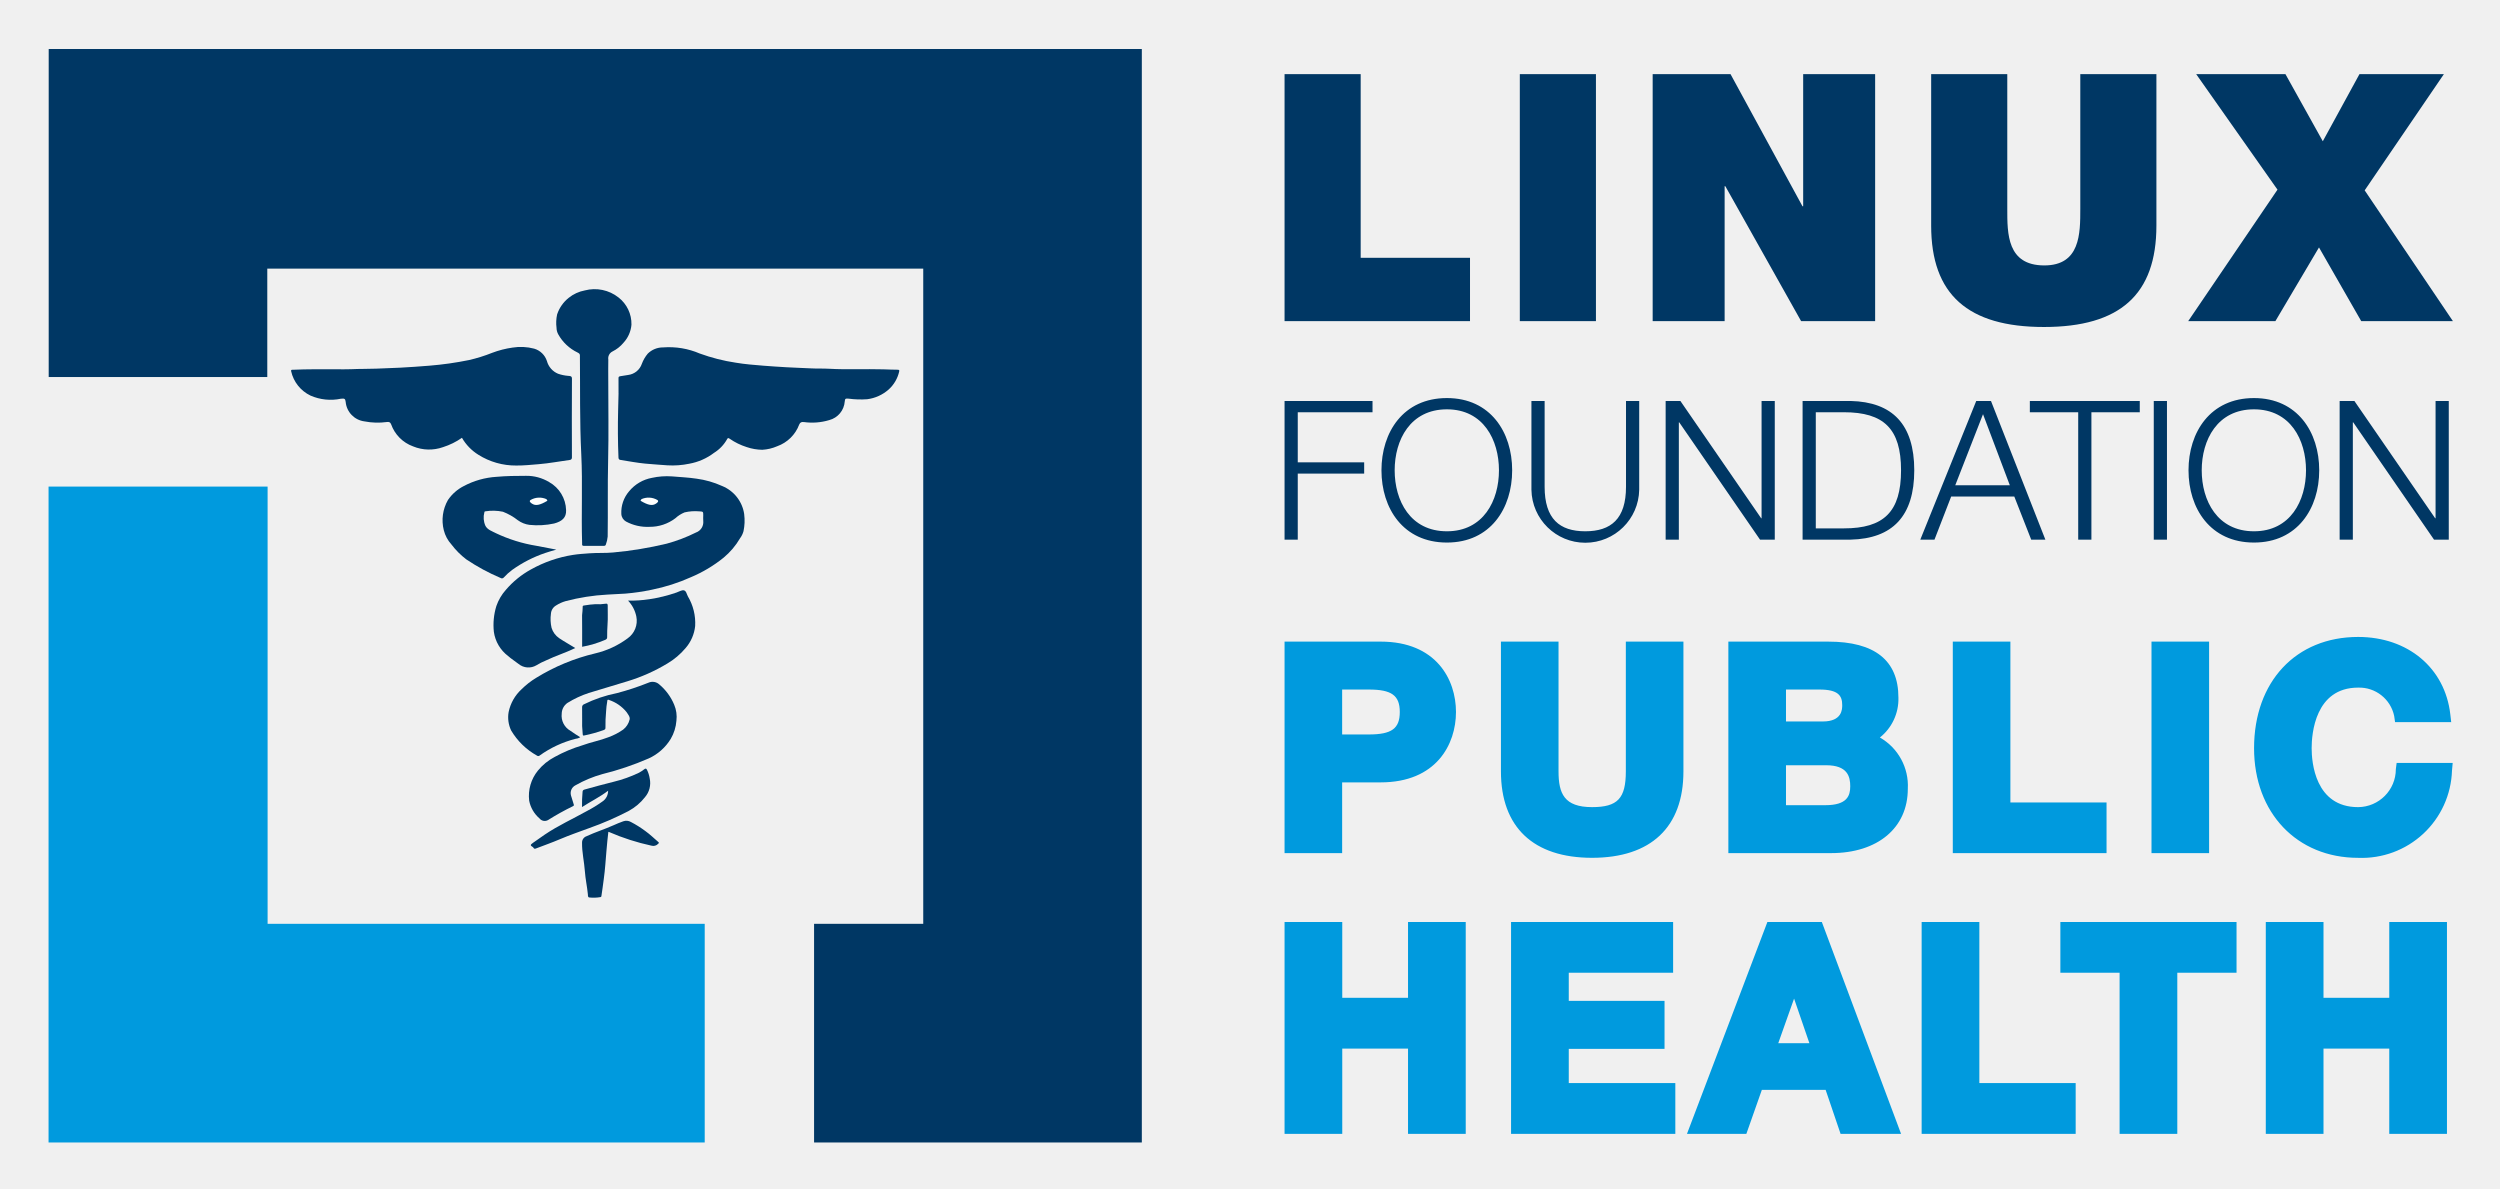
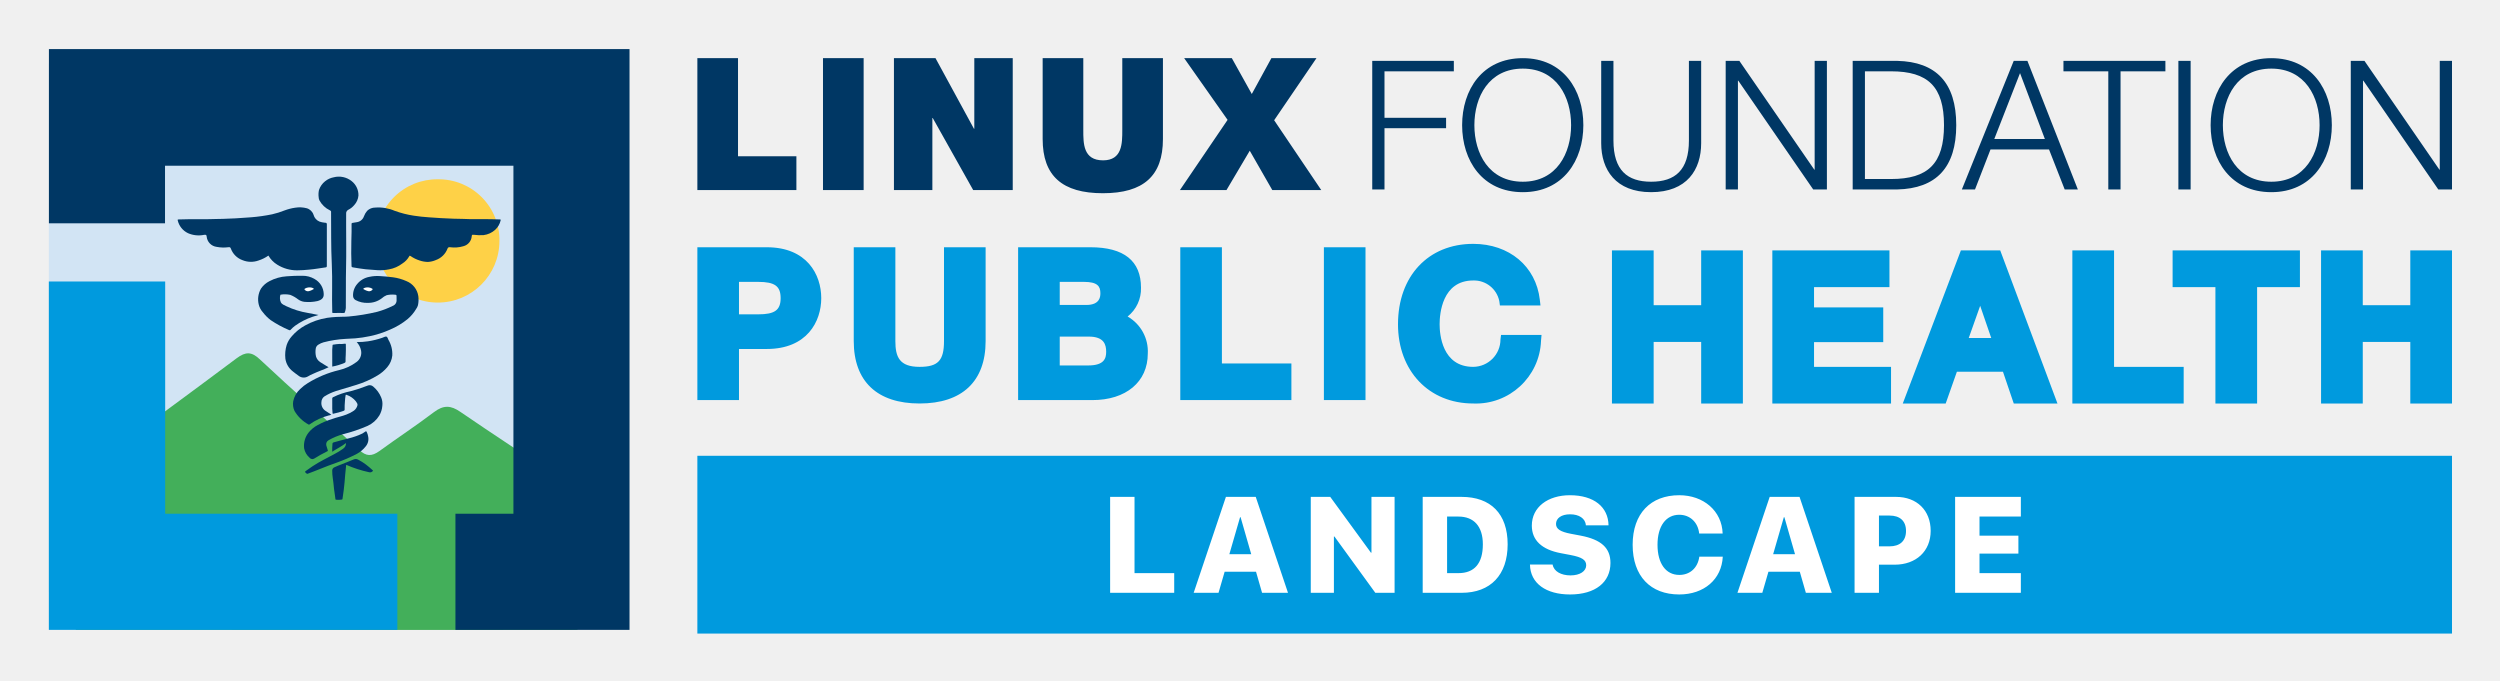
- <svg xmlns="http://www.w3.org/2000/svg" role="img" viewBox="8.49 9.74 175.89 83.64">
+ <svg xmlns="http://www.w3.org/2000/svg" role="img" viewBox="8.03 -5.97 908.44 247.44">
  <defs>
-     <style>.cls-1{fill:#009ade}.cls-2{fill:#003764}</style>
+     <clipPath id="clip-path">
+       <path fill="none" d="M35.568 105.037h182.308V248.78H35.568z" />
+     </clipPath>
+     <style>.cls-2{fill:#009ade}.cls-7{fill:#003764}.cls-8{fill:#fff}</style>
  </defs>
-   <path d="M27.317 74.736V43.974H11.906V90.12h46.165V74.736H27.317z" class="cls-1" />
-   <path d="M88.824 13.188H11.916v23.078h15.379v-7.627h46.151v46.097h-7.681V90.12h23.059V13.188z" class="cls-2" />
-   <path d="M52.007 37.395c0-.395.002-.723-.001-1.05-.001-.082.018-.115.124-.136.185-.036.373-.055.559-.089a1.169 1.169 0 0 0 .96-.787 2.419 2.419 0 0 1 .416-.713 1.51 1.51 0 0 1 1.079-.438 5.48 5.48 0 0 1 2.577.43 13.007 13.007 0 0 0 2.541.646c.655.111 1.315.159 1.977.214.532.044 1.065.073 1.597.107.562.036 1.125.045 1.685.077.432.025.864.003 1.294.028 1.277.073 2.556.004 3.833.041.331.01.662.026.994.027.115 0.0.133.039.11.13a2.419 2.419 0 0 1-.732 1.255 2.824 2.824 0 0 1-1.513.691 6.403 6.403 0 0 1-1.318-.041c-.216-.016-.246-.004-.266.199a1.464 1.464 0 0 1-1.096 1.312 4.168 4.168 0 0 1-1.774.137c-.171-.016-.262.008-.335.177a2.578 2.578 0 0 1-1.549 1.524 3.037 3.037 0 0 1-1.051.249 3.553 3.553 0 0 1-1.091-.189 4.458 4.458 0 0 1-1.197-.586c-.079-.056-.136-.08-.183.026a2.669 2.669 0 0 1-.92.964 4.068 4.068 0 0 1-1.743.766 5.817 5.817 0 0 1-1.544.112c-.518-.041-1.038-.07-1.556-.12-.581-.056-1.153-.167-1.728-.257-.092-.014-.147-.05-.152-.162-.047-1.111-.053-2.222-.025-3.332.011-.426.017-.852.03-1.211zm-11.015 3.146a4.89 4.89 0 0 1-1.329.657 2.94 2.94 0 0 1-2.112-.053 2.563 2.563 0 0 1-1.543-1.552c-.057-.157-.158-.183-.311-.16a4.804 4.804 0 0 1-1.559-.045 1.519 1.519 0 0 1-1.328-1.373c-.026-.228-.086-.251-.343-.221a3.521 3.521 0 0 1-2.129-.221 2.501 2.501 0 0 1-1.365-1.716c-.025-.118.068-.1.147-.103.984-.045 1.968-.034 2.953-.035.38-0.0.761.015 1.139-.004.584-.03 1.17-.013 1.753-.038.562-.023 1.125-.041 1.686-.069.691-.035 1.381-.087 2.071-.142a23.328 23.328 0 0 0 2.756-.392 10.963 10.963 0 0 0 1.642-.512 6.691 6.691 0 0 1 1.43-.367 3.685 3.685 0 0 1 1.523.075 1.338 1.338 0 0 1 .896.871 1.347 1.347 0 0 0 .784.894 2.913 2.913 0 0 0 .702.148c.133.013.276-.005.275.202q-.015 2.766-.002 5.532a.163.163 0 0 1-.167.186c-.719.097-1.43.235-2.157.294-.532.044-1.065.101-1.598.096a4.915 4.915 0 0 1-2.655-.755 3.392 3.392 0 0 1-1.161-1.199zm19.858 5.378a2.529 2.529 0 0 0-1.564-1.99 6.417 6.417 0 0 0-1.784-.511c-.58-.087-1.163-.113-1.745-.162a4.94 4.94 0 0 0-1.396.103 2.716 2.716 0 0 0-1.615.952 2.275 2.275 0 0 0-.542 1.586.646.646 0 0 0 .325.533 3.161 3.161 0 0 0 1.651.376 2.96 2.96 0 0 0 1.822-.601 2.175 2.175 0 0 1 .653-.416 3.28 3.28 0 0 1 1.024-.073c.288.013.288.024.288.276a4.034 4.034 0 0 0 .002.41.773.773 0 0 1-.517.805 11.162 11.162 0 0 1-2.055.783 26.483 26.483 0 0 1-3.766.62c-.549.053-1.098.017-1.648.057-.4.029-.799.053-1.195.116A8.879 8.879 0 0 0 45.84 49.807a6.313 6.313 0 0 0-1.757 1.429 3.344 3.344 0 0 0-.671 1.141 4.529 4.529 0 0 0-.176 1.816 2.585 2.585 0 0 0 .999 1.7c.228.202.495.368.737.558a1.095 1.095 0 0 0 1.259.095 4.744 4.744 0 0 1 .682-.344c.663-.32 1.379-.539 2.05-.868-.376-.238-.769-.448-1.133-.695a1.357 1.357 0 0 1-.534-.726 2.72 2.72 0 0 1-.045-.99.727.727 0 0 1 .358-.583 2.526 2.526 0 0 1 .681-.308 14.576 14.576 0 0 1 2.923-.458c.428-.025.856-.052 1.284-.07a15.26 15.26 0 0 0 1.862-.275 12.956 12.956 0 0 0 2.743-.88 9.547 9.547 0 0 0 2.295-1.371 5.153 5.153 0 0 0 1.161-1.369 1.486 1.486 0 0 0 .242-.496 3.558 3.558 0 0 0 .048-1.193z" class="cls-2" />
-   <path d="M52.683 51.998a8.964 8.964 0 0 0 1.494-.1 10.617 10.617 0 0 0 1.904-.468c.177-.059.372-.188.525-.156.167.035.197.27.279.42a3.684 3.684 0 0 1 .514 2.09 2.813 2.813 0 0 1-.67 1.548 5.007 5.007 0 0 1-1.297 1.096 12.418 12.418 0 0 1-2.804 1.246c-.905.284-1.821.54-2.726.824a6.962 6.962 0 0 0-1.491.698.936.936 0 0 0-.401.756 1.218 1.218 0 0 0 .617 1.206c.222.154.445.306.689.454a.823.823 0 0 1-.345.111 7.497 7.497 0 0 0-2.503 1.166.15.15 0 0 1-.2.012 4.854 4.854 0 0 1-1.819-1.773 2.158 2.158 0 0 1-.174-1.291 2.994 2.994 0 0 1 .909-1.603 5.508 5.508 0 0 1 1.023-.8 14.084 14.084 0 0 1 4.159-1.724 6.193 6.193 0 0 0 2.281-1.058 1.511 1.511 0 0 0 .614-1.532 2.29 2.29 0 0 0-.58-1.12zm-2.415-3.855c-.227-0-.453-.005-.68.002-.117.004-.157-.035-.142-.133a.188.188 0 0 0 0-.036c-.068-2.092.044-4.188-.06-6.276-.116-2.322-.073-4.642-.096-6.963-.001-.125-.091-.153-.176-.201a3.069 3.069 0 0 1-1.348-1.274.968.968 0 0 1-.121-.457 2.755 2.755 0 0 1 .041-.943 2.5 2.5 0 0 1 .813-1.166 2.547 2.547 0 0 1 1.135-.523 2.713 2.713 0 0 1 2.369.493 2.357 2.357 0 0 1 .914 1.917A2.115 2.115 0 0 1 52.36 33.85a2.359 2.359 0 0 1-.775.616.541.541 0 0 0-.297.572c-.01.458-.003.916-.003 1.374 0 1.916.036 3.832-.01 5.747-.043 1.777-.005 3.554-.031 5.331a2.114 2.114 0 0 1-.13.567c-.023.077-.085.089-.167.088-.226-.004-.453-.002-.68-.002z" class="cls-2" />
-   <path d="M49.447 60.269c0-.256.004-.512-.002-.767a.208.208 0 0 1 .13-.211 9.336 9.336 0 0 1 2.322-.787 18.65 18.65 0 0 0 2.221-.734.702.702 0 0 1 .754.121 3.735 3.735 0 0 1 1.051 1.43 2.198 2.198 0 0 1 .157 1.129 2.96 2.96 0 0 1-.399 1.274 3.523 3.523 0 0 1-1.553 1.377 20.607 20.607 0 0 1-3.261 1.103 8.356 8.356 0 0 0-1.894.789.615.615 0 0 0-.311.712c.058.204.118.407.187.608.024.07.038.106-.054.15a18.659 18.659 0 0 0-1.745.971.466.466 0 0 1-.601-.111 2.192 2.192 0 0 1-.729-1.254 2.818 2.818 0 0 1 .615-2.112A3.763 3.763 0 0 1 47.506 63a10.046 10.046 0 0 1 1.965-.825c.598-.222 1.239-.334 1.832-.569a4.35 4.35 0 0 0 1.031-.535 1.271 1.271 0 0 0 .453-.705c.048-.187-.11-.362-.218-.529a2.654 2.654 0 0 0-1.224-.848c-.14-.064-.126.056-.133.102a5.594 5.594 0 0 0-.081.718 10.001 10.001 0 0 0-.043 1.117c.009.099-.033.144-.133.181a9.862 9.862 0 0 1-1.365.379c-.113.024-.093-.042-.103-.1a7.669 7.669 0 0 1-.039-1.118zm-1.819-11.86c-.294.088-.544.152-.785.238a8.925 8.925 0 0 0-2.324 1.193 4.16 4.16 0 0 0-.581.526.165.165 0 0 1-.228.038 14.396 14.396 0 0 1-2.413-1.308 5.419 5.419 0 0 1-1.045-1.049 2.334 2.334 0 0 1-.538-1.002 2.862 2.862 0 0 1 .293-2.129 2.971 2.971 0 0 1 1.114-.979 5.64 5.64 0 0 1 2.304-.65c.688-.061 1.376-.071 2.066-.07a3.064 3.064 0 0 1 1.631.438 2.332 2.332 0 0 1 1.196 1.975c.025.535-.293.792-.841.941a5.501 5.501 0 0 1-1.736.097 1.78 1.78 0 0 1-.814-.324 4.079 4.079 0 0 0-1.053-.6 3.391 3.391 0 0 0-1.237-.029c-.051.005-.063.028-.069.069a1.423 1.423 0 0 0 .074.95c.148.28.459.373.722.512a10.65 10.65 0 0 0 2.879.897c.444.092.892.171 1.388.266z" class="cls-2" />
-   <path d="M51.275 65.371c-.573.441-1.211.746-1.837 1.152a9.791 9.791 0 0 1 .041-1.099c.019-.09.067-.114.144-.137.669-.197 1.349-.364 2.025-.54a9.064 9.064 0 0 0 1.799-.641 2.697 2.697 0 0 0 .379-.25c.087-.064.128-.05.179.037a2.088 2.088 0 0 1 .197.622 1.521 1.521 0 0 1-.338 1.316 3.664 3.664 0 0 1-1.126.955 21.208 21.208 0 0 1-2.785 1.213c-.695.256-1.396.498-2.075.787-.555.236-1.126.438-1.69.653-.15.057-.149-.067-.208-.102-.193-.116-.189-.156-.004-.29q.413-.298.836-.584c.94-.637 1.992-1.115 2.989-1.672a8.915 8.915 0 0 0 1.05-.644.902.902 0 0 0 .423-.777zm.016 2.893c-.055.441-.093.88-.132 1.32-.059.668-.096 1.338-.19 2.004-.055.39-.099.781-.163 1.17-.008.047-0.0.083-.076.1a2.783 2.783 0 0 1-.771.025c-.124-.007-.101-.146-.109-.229-.052-.539-.173-1.07-.21-1.611-.046-.675-.212-1.339-.199-2.02a.465.465 0 0 1 .312-.448c.615-.287 1.272-.492 1.893-.769.228-.102.457-.2.696-.283a.633.633 0 0 1 .535.048 7.461 7.461 0 0 1 1.013.635c.327.233.61.51.911.769.068.059.056.074-.009.135a.463.463 0 0 1-.475.126 15.915 15.915 0 0 1-2.961-.953c-.018-.007-.037-.011-.064-.019zm-1.844-13.02c0-.75.005-1.488-.004-2.225a5.321 5.321 0 0 0 .043-.582c-.013-.105.094-.098.146-.105a5.975 5.975 0 0 1 .743-.084 3.242 3.242 0 0 0 .714-.031c.095-.023.159.001.157.116-.007.446.024.894-.012 1.338-.025.303-.025.604-.027.906-.001.101-.047.138-.138.181a7.481 7.481 0 0 1-1.623.488z" class="cls-2" />
-   <path fill="#fff" d="M53.554 44.97c.029-.043.051-.113.092-.123a1.223 1.223 0 0 1 1.098.073c.116.085.005.181-.095.249-.257.175-.551.124-1.094-.198zm-6.55 0c-.029-.043-.051-.113-.092-.123a1.223 1.223 0 0 0-1.098.073c-.117.085-.005.181.095.249.257.175.551.124 1.094-.198z" />
-   <path d="M102.918 64.785h2.707c3.913 0 5.302-2.667 5.302-4.952s-1.389-4.952-5.302-4.952h-6.759v14.88h4.052zm0-6.532H104.79c1.611 0 2.183.414 2.183 1.581 0 1.166-.571 1.58-2.183 1.58h-1.872zm19.959 5.76c0 1.902-.578 2.513-2.377 2.513-1.963 0-2.358-.961-2.358-2.513v-9.131h-4.052v9.131c0 3.92 2.276 6.079 6.41 6.079 4.146 0 6.429-2.159 6.429-6.079v-9.131h-4.052zm17.876-2.386a3.457 3.457 0 0 0 1.302-2.805c0-2.615-1.659-3.94-4.932-3.94h-7.032v14.88h7.226c3.28 0 5.399-1.776 5.399-4.524a3.909 3.909 0 0 0-1.963-3.61zm-2.088 3.435c0 .657-.208 1.328-1.755 1.328H134.145v-2.81h2.824c1.504 0 1.697.792 1.697 1.482zM134.145 60.5v-2.247h2.356c1.328 0 1.6.438 1.6 1.094 0 .285 0 1.153-1.366 1.153zm22.553 5.696h-6.765V54.882h-4.052v14.88h10.817v-3.566zm3.163-11.314h4.052v14.88h-4.052zm17.247 8.534l-.056.437a2.675 2.675 0 0 1-2.653 2.674c-3.036 0-3.271-3.173-3.271-4.146 0-1 .236-4.263 3.271-4.263a2.512 2.512 0 0 1 2.537 2l.061.43h3.95l-.064-.557c-.374-3.253-2.979-5.438-6.483-5.438-4.38 0-7.323 3.146-7.323 7.829 0 4.541 3.011 7.712 7.323 7.712a6.347 6.347 0 0 0 6.602-6.132l.049-.545z" class="cls-1" />
-   <path d="M98.866 37.951h6.189v.793H99.795v3.525h4.673v.793H99.795v4.646h-.929zm11.423-.205c3.061 0 4.591 2.405 4.591 5.083 0 2.678-1.53 5.083-4.591 5.083-3.074 0-4.605-2.405-4.605-5.083 0-2.678 1.53-5.083 4.605-5.083zm0 9.373c2.569 0 3.662-2.159 3.662-4.29 0-2.131-1.093-4.29-3.662-4.29-2.582 0-3.676 2.159-3.676 4.29 0 2.132 1.093 4.29 3.676 4.29zm5.946-9.168h.929v6.039c0 2.255 1.052 3.129 2.856 3.129 1.817 0 2.869-.874 2.869-3.129V37.951h.929v6.244a3.792 3.792 0 0 1-7.583 0zm9.443 0h1.038l5.684 8.253h.027V37.951h.929v9.756h-1.038l-5.684-8.253h-.027v8.253h-.929zm9.635 0h3.375c2.951.068 4.482 1.653 4.482 4.878 0 3.225-1.53 4.81-4.482 4.878h-3.375zm.929 8.963h1.981c2.801 0 4.017-1.161 4.017-4.085s-1.216-4.085-4.017-4.085h-1.981zm11.288-8.963h1.038l3.826 9.756h-.997l-1.189-3.033h-4.441l-1.175 3.033h-.997zm-1.476 5.93h3.839l-1.886-5.001zm5.248-5.93h7.734v.793H155.633v8.963h-.929v-8.963h-3.402zm8.718 0h.929v9.756h-.929zm7.05-.205c3.061 0 4.591 2.405 4.591 5.083 0 2.678-1.53 5.083-4.591 5.083-3.074 0-4.605-2.405-4.605-5.083 0-2.678 1.53-5.083 4.605-5.083zm0 9.373c2.569 0 3.662-2.159 3.662-4.29 0-2.131-1.093-4.29-3.662-4.29-2.582 0-3.676 2.159-3.676 4.29 0 2.132 1.093 4.29 3.676 4.29zm6.028-9.168h1.038l5.684 8.253h.027V37.951h.929v9.756h-1.038l-5.684-8.253h-.027v8.253h-.929zM98.866 14.954h5.356v12.924h7.692v4.454H98.866zm16.552 0h5.356V32.332h-5.356zm9.347 0h5.477l5.063 9.298h.049v-9.298h5.063V32.332h-5.209l-5.331-9.492h-.049v9.492H124.765zm35.441 10.661c0 4.843-2.556 7.131-7.911 7.131-5.355 0-7.936-2.288-7.936-7.131V14.954h5.355V24.422c0 1.752-.024 3.992 2.605 3.992 2.532 0 2.532-2.239 2.532-3.992v-9.468h5.355zm8.519-2.531l-5.721-8.129h6.28l2.629 4.722 2.58-4.722h5.94L174.859 23.132l6.207 9.2h-6.451l-2.97-5.184-3.067 5.184H162.444z" class="cls-2" />
-   <path d="M107.553 79.942h-4.627v-5.336h-4.06v14.908h4.06v-5.999h4.627v5.999h4.06V74.606h-4.06v5.336zm11.309 3.593h6.738v-3.378h-6.738v-1.978h7.342v-3.573h-11.402v14.908h11.557v-3.572h-7.497v-2.407zm13.975-8.929l-5.659 14.909h4.178l1.091-3.097h4.487l1.052 3.097h4.256l-5.576-14.909zm2.955 8.531h-2.192l1.114-3.139zM147.749 74.606h-4.06v14.908h10.837v-3.572h-6.777V74.606zm5.7 3.573h4.167v11.335h4.06V78.179h4.168v-3.573h-12.395v3.573zm23.14 1.763h-4.627v-5.336h-4.06v14.908h4.06v-5.999h4.627v5.999h4.06V74.606h-4.06v5.336z" class="cls-1" />
+   <path d="M261.435 159.653h637.592v64.601H261.435z" class="cls-2" />
+   <path fill="#d2e4f4" d="M25.778 17.025H218.95v192.098H25.778z" />
+   <g id="gPSyY2">
+     <path fill="#fed147" d="M167.167 59.175A22.102 22.102 0 0 1 189.513 81.631a22.401 22.401 0 0 1-44.802-.111 22.169 22.169 0 0 1 22.456-22.345z" />
+     <g clip-path="url(#clip-path)">
+       <path fill="#43af5a" d="M20.871 126.787V44.953c0-10.352 4.545-14.493 15.909-14.493H216.797c10.765 0 15.191 3.923 15.31 13.73q.179 82.215 0 164.431c0 9.916-4.904 14.275-15.909 14.275-60.046.109-119.972 0-180.017 0-10.287 0-15.31-4.686-15.31-13.948zM126.609 43.973c-28.348 0-56.697.109-84.925-.109-4.306 0-6.22.872-6.22 5.23.12 37.158.12 74.206.12 111.364 0 1.635-.837 3.814 1.435 4.577 1.914.763 3.11-1.09 4.426-1.961 17.583-12.967 35.166-25.825 52.63-38.901 3.23-2.397 5.383-2.397 8.373.436 11.842 11.115 24.162 21.902 36.123 32.908 2.512 2.397 4.545 2.397 7.296.436 6.579-4.795 13.397-9.262 19.856-14.166 3.469-2.615 6.1-2.506 9.569-.109 11.961 8.172 24.042 16.127 36.243 24.082 1.435.981 2.871 2.942 4.904 2.07s1.316-3.051 1.316-4.795q0-57.861.12-115.614c0-4.468-1.435-5.666-6.22-5.666-28.348.218-56.697.218-85.045.218z" />
+     </g>
+   </g>
+   <path d="M68.054 180.706V96.318H25.778v126.59H152.42v-42.202H68.054z" class="cls-2" />
+   <path d="M236.783 11.865H25.806v63.308h42.188V54.251h126.603v126.455h-21.071v42.202h63.257V11.865z" class="cls-7" />
+   <path d="M135.784 78.27c0-1.084.005-1.982-.004-2.88-.002-.226.05-.316.34-.373.508-.099 1.024-.15 1.533-.245a3.207 3.207 0 0 0 2.633-2.158 6.637 6.637 0 0 1 1.14-1.956 4.143 4.143 0 0 1 2.961-1.2 15.033 15.033 0 0 1 7.07 1.179 35.681 35.681 0 0 0 6.97 1.772c1.797.304 3.609.437 5.424.586 1.46.12 2.921.199 4.382.293 1.541.099 3.085.123 4.623.212 1.186.068 2.369.009 3.55.077 3.504.201 7.012.01 10.515.113.908.027 1.817.072 2.726.074.316.001.366.106.301.356a6.637 6.637 0 0 1-2.008 3.444 7.747 7.747 0 0 1-4.152 1.896 17.567 17.567 0 0 1-3.615-.113c-.593-.043-.674-.012-.73.545a4.016 4.016 0 0 1-3.005 3.598 11.435 11.435 0 0 1-4.867.376c-.47-.043-.72.021-.919.484a7.072 7.072 0 0 1-4.249 4.179 8.33 8.33 0 0 1-2.884.683 9.748 9.748 0 0 1-2.994-.52 12.228 12.228 0 0 1-3.284-1.608c-.216-.155-.373-.22-.503.071a7.321 7.321 0 0 1-2.525 2.644 11.158 11.158 0 0 1-4.781 2.1 15.958 15.958 0 0 1-4.236.308c-1.421-.111-2.849-.191-4.269-.329-1.595-.154-3.163-.457-4.741-.705-.253-.04-.403-.138-.416-.446-.129-3.047-.146-6.096-.069-9.142.03-1.168.046-2.338.083-3.321zm-30.217 8.63a13.415 13.415 0 0 1-3.645 1.803 8.066 8.066 0 0 1-5.794-.145 7.03 7.03 0 0 1-4.232-4.256c-.157-.432-.434-.501-.853-.44a13.177 13.177 0 0 1-4.277-.123 4.168 4.168 0 0 1-3.642-3.766c-.071-.625-.235-.687-.94-.606a9.66 9.66 0 0 1-5.842-.607 6.861 6.861 0 0 1-3.745-4.707c-.069-.323.187-.273.404-.283 2.699-.123 5.399-.094 8.1-.097 1.042-.001 2.087.042 3.125-.01 1.603-.081 3.208-.037 4.809-.103 1.542-.064 3.085-.112 4.626-.19 1.896-.096 3.789-.239 5.68-.388a63.993 63.993 0 0 0 7.561-1.074 30.075 30.075 0 0 0 4.505-1.405 18.355 18.355 0 0 1 3.923-1.006 10.109 10.109 0 0 1 4.177.207 3.671 3.671 0 0 1 2.459 2.389 3.696 3.696 0 0 0 2.152 2.454 7.992 7.992 0 0 0 1.927.406c.365.036.758-.015.755.553q-.04 7.588-.006 15.176a.447.447 0 0 1-.458.511c-1.972.266-3.923.644-5.916.808-1.46.12-2.922.278-4.383.262a13.482 13.482 0 0 1-7.285-2.072 9.305 9.305 0 0 1-3.186-3.289zm54.474 14.754a6.938 6.938 0 0 0-4.29-5.458 17.604 17.604 0 0 0-4.895-1.401c-1.591-.238-3.19-.311-4.786-.445a13.55 13.55 0 0 0-3.83.281 7.451 7.451 0 0 0-4.429 2.613 6.241 6.241 0 0 0-1.488 4.352 1.773 1.773 0 0 0 .892 1.461 8.671 8.671 0 0 0 4.528 1.031 8.119 8.119 0 0 0 4.998-1.648 5.966 5.966 0 0 1 1.79-1.14 8.997 8.997 0 0 1 2.81-.2c.791.037.789.065.789.758a11.07 11.07 0 0 0 .006 1.126 2.12 2.12 0 0 1-1.417 2.207 30.621 30.621 0 0 1-5.636 2.149 72.648 72.648 0 0 1-10.332 1.7c-1.506.145-3.013.047-4.52.157-1.098.08-2.193.145-3.279.317a24.358 24.358 0 0 0-8.086 2.804 17.317 17.317 0 0 0-4.819 3.919 9.173 9.173 0 0 0-1.84 3.13 12.423 12.423 0 0 0-.482 4.982 7.09 7.09 0 0 0 2.742 4.662c.625.554 1.358 1.009 2.021 1.531a3.003 3.003 0 0 0 3.453.261 13.015 13.015 0 0 1 1.87-.944c1.818-.878 3.784-1.477 5.622-2.382-1.033-.652-2.109-1.228-3.108-1.906a3.723 3.723 0 0 1-1.464-1.992 7.462 7.462 0 0 1-.122-2.715 1.993 1.993 0 0 1 .982-1.598 6.929 6.929 0 0 1 1.868-.844 39.984 39.984 0 0 1 8.019-1.255c1.174-.069 2.348-.142 3.523-.193a41.861 41.861 0 0 0 5.108-.754 35.541 35.541 0 0 0 7.526-2.413 26.19 26.19 0 0 0 6.296-3.762A14.136 14.136 0 0 0 159.247 106.29a4.075 4.075 0 0 0 .664-1.362 9.761 9.761 0 0 0 .13-3.274z" class="cls-7" />
+   <path d="M137.639 118.329a24.592 24.592 0 0 0 4.099-.275 29.125 29.125 0 0 0 5.223-1.284c.485-.161 1.021-.516 1.441-.429.459.096.54.74.766 1.151a10.107 10.107 0 0 1 1.411 5.733 7.717 7.717 0 0 1-1.838 4.245 13.735 13.735 0 0 1-3.557 3.008 34.066 34.066 0 0 1-7.693 3.417c-2.483.779-4.997 1.48-7.479 2.26a19.098 19.098 0 0 0-4.089 1.916 2.569 2.569 0 0 0-1.099 2.074 3.341 3.341 0 0 0 1.693 3.309c.609.421 1.221.839 1.89 1.245a2.257 2.257 0 0 1-.945.304 20.567 20.567 0 0 0-6.867 3.198.411.411 0 0 1-.549.032 13.316 13.316 0 0 1-4.99-4.864 5.92 5.92 0 0 1-.478-3.542 8.213 8.213 0 0 1 2.495-4.397 15.11 15.11 0 0 1 2.807-2.195 38.637 38.637 0 0 1 11.409-4.73 16.988 16.988 0 0 0 6.258-2.904 4.146 4.146 0 0 0 1.684-4.202 6.282 6.282 0 0 0-1.59-3.072zm-6.624-10.576c-.622-0-1.244-.015-1.864.006-.322.011-.432-.095-.388-.364a.516.516 0 0 0 0-.098c-.188-5.739.121-11.487-.165-17.217-.317-6.369-.2-12.734-.264-19.1-.003-.342-.249-.421-.483-.551a8.419 8.419 0 0 1-3.697-3.496 2.655 2.655 0 0 1-.332-1.255 7.558 7.558 0 0 1 .112-2.586 6.858 6.858 0 0 1 2.23-3.2 6.986 6.986 0 0 1 3.113-1.435 7.443 7.443 0 0 1 6.498 1.354 6.467 6.467 0 0 1 2.508 5.26 5.801 5.801 0 0 1-1.53 3.476 6.47 6.47 0 0 1-2.125 1.689 1.484 1.484 0 0 0-.815 1.568c-.028 1.256-.008 2.513-.008 3.77 0 5.255.099 10.512-.027 15.764-.117 4.876-.012 9.75-.085 14.625a5.798 5.798 0 0 1-.356 1.554c-.063.211-.233.245-.457.24-.621-.012-1.243-.004-1.865-.004z" class="cls-7" />
+   <path d="M128.762 141.018c.001-.702.012-1.404-.005-2.105a.571.571 0 0 1 .357-.579 25.612 25.612 0 0 1 6.37-2.158 51.159 51.159 0 0 0 6.093-2.015 1.927 1.927 0 0 1 2.069.332 10.246 10.246 0 0 1 2.884 3.923 6.029 6.029 0 0 1 .43 3.098 8.12 8.12 0 0 1-1.094 3.495 9.664 9.664 0 0 1-4.259 3.776 56.529 56.529 0 0 1-8.947 3.027 22.922 22.922 0 0 0-5.196 2.165 1.687 1.687 0 0 0-.854 1.955c.159.558.324 1.116.514 1.667.066.193.103.29-.149.412a51.186 51.186 0 0 0-4.787 2.665 1.278 1.278 0 0 1-1.649-.304 6.013 6.013 0 0 1-2.001-3.439 7.732 7.732 0 0 1 1.688-5.793 10.323 10.323 0 0 1 3.212-2.628 27.559 27.559 0 0 1 5.39-2.264c1.64-.61 3.399-.915 5.026-1.561a11.934 11.934 0 0 0 2.828-1.468 3.487 3.487 0 0 0 1.243-1.934c.132-.514-.303-.994-.599-1.45a7.281 7.281 0 0 0-3.359-2.325c-.384-.176-.346.153-.366.281a15.345 15.345 0 0 0-.223 1.97 27.432 27.432 0 0 0-.117 3.065c.024.271-.091.396-.366.498a27.054 27.054 0 0 1-3.744 1.04c-.311.067-.255-.115-.282-.276a21.038 21.038 0 0 1-.107-3.068zm-4.99-32.536c-.806.243-1.493.418-2.153.654a24.483 24.483 0 0 0-6.374 3.271 11.413 11.413 0 0 0-1.595 1.443.452.452 0 0 1-.625.105 39.491 39.491 0 0 1-6.618-3.589 14.866 14.866 0 0 1-2.868-2.879 6.403 6.403 0 0 1-1.476-2.748 7.851 7.851 0 0 1 .803-5.84 8.149 8.149 0 0 1 3.055-2.687 15.473 15.473 0 0 1 6.32-1.783c1.886-.169 3.775-.195 5.667-.191a8.406 8.406 0 0 1 4.475 1.203 6.396 6.396 0 0 1 3.281 5.417c.068 1.468-.803 2.173-2.307 2.581a15.09 15.09 0 0 1-4.763.267 4.882 4.882 0 0 1-2.234-.888 11.19 11.19 0 0 0-2.89-1.647 9.303 9.303 0 0 0-3.392-.079c-.139.013-.172.077-.191.188a3.902 3.902 0 0 0 .202 2.607c.407.767 1.26 1.022 1.98 1.405a29.215 29.215 0 0 0 7.897 2.46c1.219.252 2.446.47 3.807.729z" class="cls-7" />
+   <path d="M133.778 155.016c-1.573 1.211-3.322 2.046-5.038 3.161a26.857 26.857 0 0 1 .113-3.015c.053-.247.185-.313.396-.375 1.836-.541 3.7-.999 5.555-1.483a24.863 24.863 0 0 0 4.936-1.759 7.399 7.399 0 0 0 1.04-.686c.24-.177.351-.137.492.101a5.729 5.729 0 0 1 .54 1.707 4.172 4.172 0 0 1-.926 3.611 10.052 10.052 0 0 1-3.09 2.62 58.18 58.18 0 0 1-7.64 3.327c-1.906.701-3.83 1.366-5.693 2.159-1.521.648-3.088 1.2-4.637 1.791-.411.157-.41-.184-.571-.28-.53-.318-.519-.427-.011-.794q1.132-.817 2.294-1.601c2.578-1.747 5.465-3.058 8.198-4.586a24.455 24.455 0 0 0 2.881-1.766 2.473 2.473 0 0 0 1.161-2.132zm.043 7.936c-.152 1.211-.254 2.415-.361 3.62-.162 1.833-.262 3.67-.521 5.497-.152 1.069-.27 2.142-.448 3.209-.021.129-.001.227-.209.275a7.634 7.634 0 0 1-2.116.068c-.34-.018-.276-.401-.298-.629-.142-1.478-.474-2.935-.576-4.418-.126-1.851-.581-3.674-.546-5.542a1.276 1.276 0 0 1 .856-1.228c1.687-.788 3.49-1.35 5.193-2.109.625-.279 1.253-.548 1.909-.778a1.736 1.736 0 0 1 1.467.132 20.466 20.466 0 0 1 2.779 1.742c.898.64 1.675 1.398 2.498 2.111.187.162.154.204-.025.371a1.269 1.269 0 0 1-1.304.346 43.66 43.66 0 0 1-8.123-2.614c-.049-.02-.102-.031-.174-.052zm-5.059-35.716c0-2.058.015-4.081-.01-6.103a14.599 14.599 0 0 0 .119-1.597c-.035-.288.259-.269.402-.289a16.389 16.389 0 0 1 2.039-.231 8.894 8.894 0 0 0 1.96-.086c.262-.064.435.002.43.317-.019 1.224.066 2.453-.033 3.671-.067.83-.068 1.657-.074 2.484-.002.277-.13.379-.38.496a20.521 20.521 0 0 1-4.453 1.339z" class="cls-7" />
+   <path d="M140.029 99.052c.081-.118.139-.309.252-.339a3.354 3.354 0 0 1 3.012.199c.32.234.013.496-.262.682-.705.479-1.511.339-3.002-.543zm-17.967 0c-.081-.118-.139-.309-.252-.339a3.354 3.354 0 0 0-3.012.199c-.32.234-.013.496.262.682.705.479 1.511.339 3.002-.543z" class="cls-8" />
+   <path d="M276.56 120.84h10.104c14.606 0 19.789-9.956 19.789-18.482s-5.183-18.482-19.789-18.482h-25.229v55.539h15.125zm0-24.382h6.986c6.014 0 8.147 1.544 8.147 5.899 0 4.352-2.132 5.896-8.147 5.896h-6.986zm74.497 21.5c0 7.101-2.156 9.379-8.872 9.379-7.328 0-8.801-3.589-8.801-9.379V83.876h-15.125v34.083c0 14.633 8.497 22.69 23.926 22.69 15.473 0 23.995-8.057 23.995-22.69V83.876h-15.123zm66.724-8.905a12.903 12.903 0 0 0 4.861-10.47c0-9.76-6.193-14.708-18.407-14.708h-26.246v55.539H404.958c12.242 0 20.151-6.628 20.151-16.886a14.592 14.592 0 0 0-7.328-13.476zm-7.795 12.821c0 2.451-.778 4.955-6.552 4.955h-10.321v-10.489h10.54c5.613 0 6.333 2.956 6.333 5.533zm-16.873-17.03v-8.387h8.795c4.957 0 5.972 1.633 5.972 4.084 0 1.064 0 4.303-5.098 4.303zM477.293 126.106h-25.251v-42.23h-15.124v55.54h40.375v-13.31zm11.805-42.23h15.125v55.539h-15.125zm64.376 31.852l-.208 1.629a9.984 9.984 0 0 1-9.902 9.98c-11.331 0-12.211-11.844-12.211-15.475 0-3.732.88-15.911 12.211-15.911a9.377 9.377 0 0 1 9.47 7.463l.226 1.606h14.742l-.239-2.079c-1.396-12.142-11.121-20.299-24.199-20.299-16.35 0-27.334 11.742-27.334 29.22 0 16.949 11.239 28.787 27.334 28.787a23.69 23.69 0 0 0 24.634-22.707q.004-.09.007-.18l.182-2.034zM626.197 104.94h-17.27V85.023h-15.154v55.644h15.154v-22.391h17.27v22.391h15.154V85.023h-15.154v19.917zm41.011 13.411h25.149v-12.609h-25.149V98.36h27.404V85.023h-42.558v55.644h43.136v-13.332h-27.982v-8.984zm53.362-33.328l-21.122 55.646h15.594l4.072-11.559h16.746l3.928 11.559h15.884l-20.811-55.646zm11.031 31.84h-8.182l4.158-11.716zm44.627-31.84h-15.154v55.644h40.45v-13.332h-25.296V85.023zm21.276 13.337h15.553v42.307h15.154V98.36h15.557V85.023h-46.264V98.36zm86.37 6.58h-17.271V85.023h-15.154v55.644h15.154v-22.391h17.271v22.391h15.154V85.023h-15.154v19.917z" class="cls-2" />
+   <path d="M434.708 209.441h-23.285v-34.855h8.865V202.292h14.42zm29.728-7.657h-11.4l-2.222 7.657h-9.034l11.715-34.855h10.845l11.716 34.855h-9.421zm-9.686-6.377h7.947l-3.865-13.43h-.193zm29.582 14.034v-34.855h7.077l14.783 20.266h.193v-20.266h8.405v34.855h-7.005l-14.855-20.459h-.192v20.459zm54.824-34.855c10.532 0 16.716 6.111 16.716 17.223 0 11.135-6.208 17.633-16.716 17.633H525.002v-34.855zm-5.289 27.706h4.13c5.773 0 8.865-3.503 8.865-10.459 0-6.546-3.261-10.097-8.865-10.097h-4.13zm38.351-3.116c.41 2.488 3.092 3.938 6.497 3.938 3.455 0 5.701-1.546 5.701-3.672 0-1.933-1.498-2.923-5.628-3.72l-3.575-.677c-6.956-1.304-10.556-4.71-10.556-10.023 0-6.716 5.821-11.039 13.841-11.039 8.768 0 13.938 4.3 14.034 10.942h-8.237c-.145-2.513-2.512-4.01-5.725-4.01s-5.121 1.449-5.121 3.502c0 1.836 1.595 2.851 5.387 3.575l3.575.676c7.439 1.426 10.821 4.445 10.821 9.928 0 7.005-5.483 11.449-14.687 11.449-8.695 0-14.444-4.01-14.564-10.869zM601.294 192.002c0-11.377 6.546-18.02 16.932-18.02 8.817 0 15.508 5.677 15.773 13.913h-8.526c-.435-4.106-3.357-6.812-7.247-6.812-4.83 0-7.898 4.13-7.898 10.894 0 6.836 3.044 10.966 7.923 10.966 3.889 0 6.715-2.56 7.271-6.642h8.526c-.41 8.284-6.835 13.743-15.821 13.743-10.435-0-16.932-6.643-16.932-18.043zm60.741 9.782h-11.4l-2.223 7.657h-9.034l11.715-34.855h10.846l11.715 34.855h-9.42zm-9.686-6.377h7.946l-3.864-13.43h-.193zm44.68-20.821c7.488 0 12.561 4.855 12.561 12.344 0 7.439-5.338 12.294-13.092 12.294h-5.7v10.218h-8.865v-34.855zm-6.231 17.972h3.84c3.769 0 5.99-1.957 5.99-5.604 0-3.623-2.222-5.579-5.941-5.579h-3.889zm51.562 16.884h-23.889v-34.855h23.889v7.15h-15.023v6.932h14.13v6.522h-14.13v7.102h15.023z" class="cls-8" />
+   <path d="M261.435 15.165H276.206v35.65h21.215V63.101h-35.986zm45.65 0h14.771v47.936h-14.771zm25.78 0h15.105L361.935 40.812h.135V15.165h13.964v47.936h-14.367l-14.703-26.184h-.135V63.101h-13.964zm97.747 29.407c0 13.36-7.049 19.671-21.82 19.671-14.77 0-21.886-6.311-21.886-19.671V15.165h14.77v26.117c0 4.834-.067 11.011 7.184 11.011 6.983 0 6.983-6.177 6.983-11.011V15.165h14.77zm23.494-6.982L438.329 15.165h17.321l7.251 13.025 7.117-13.025h16.381l-15.374 22.558L488.144 63.101h-17.791l-8.19-14.3-8.46 14.3H436.784zm52.564-21.443h29.648v3.796h-25.198v16.886h22.383v3.796h-22.383v22.252h-4.449zm54.719-.981c14.661 0 21.991 11.519 21.991 24.347 0 12.828-7.33 24.347-21.991 24.347-14.727 0-22.057-11.519-22.057-24.347 0-12.828 7.33-24.347 22.057-24.347zm0 44.898c12.304 0 17.54-10.341 17.54-20.551 0-10.21-5.236-20.551-17.54-20.551-12.37 0-17.606 10.342-17.606 20.551 0 10.21 5.236 20.551 17.606 20.551zm28.48-43.917h4.449V45.075c0 10.799 5.04 14.988 13.679 14.988 8.706 0 13.744-4.189 13.744-14.988V16.146h4.451V46.057c0 9.621-5.17 17.802-18.195 17.802-12.893 0-18.129-8.181-18.129-17.802zm45.232 0h4.974l27.227 39.532h.13V16.146h4.451v46.731h-4.974l-27.227-39.532h-.13v39.532h-4.451zm46.15 0h16.165c14.138.327 21.468 7.92 21.468 23.365 0 15.446-7.33 23.038-21.468 23.365h-16.165zM685.7 59.081h9.491c13.417 0 19.242-5.563 19.242-19.569s-5.825-19.569-19.242-19.569H685.7zm54.069-42.935h4.974l18.327 46.731h-4.777l-5.694-14.53h-21.27l-5.63 14.53h-4.777zm-7.068 28.405h18.391l-9.032-23.954zm25.139-28.405h37.044v3.796H778.587v42.935h-4.451V19.942h-16.297zm41.762 0h4.451v46.731h-4.451zm33.772-.981c14.661 0 21.991 11.519 21.991 24.347 0 12.828-7.33 24.347-21.991 24.347-14.727 0-22.057-11.519-22.057-24.347 0-12.828 7.33-24.347 22.057-24.347zm0 44.898c12.304 0 17.54-10.341 17.54-20.551 0-10.21-5.236-20.551-17.54-20.551-12.37 0-17.606 10.342-17.606 20.551 0 10.21 5.236 20.551 17.606 20.551zm28.872-43.917h4.974l27.227 39.532h.13V16.146h4.451v46.731h-4.974L866.827 23.345h-.13v39.532h-4.451z" class="cls-7" />
</svg>
